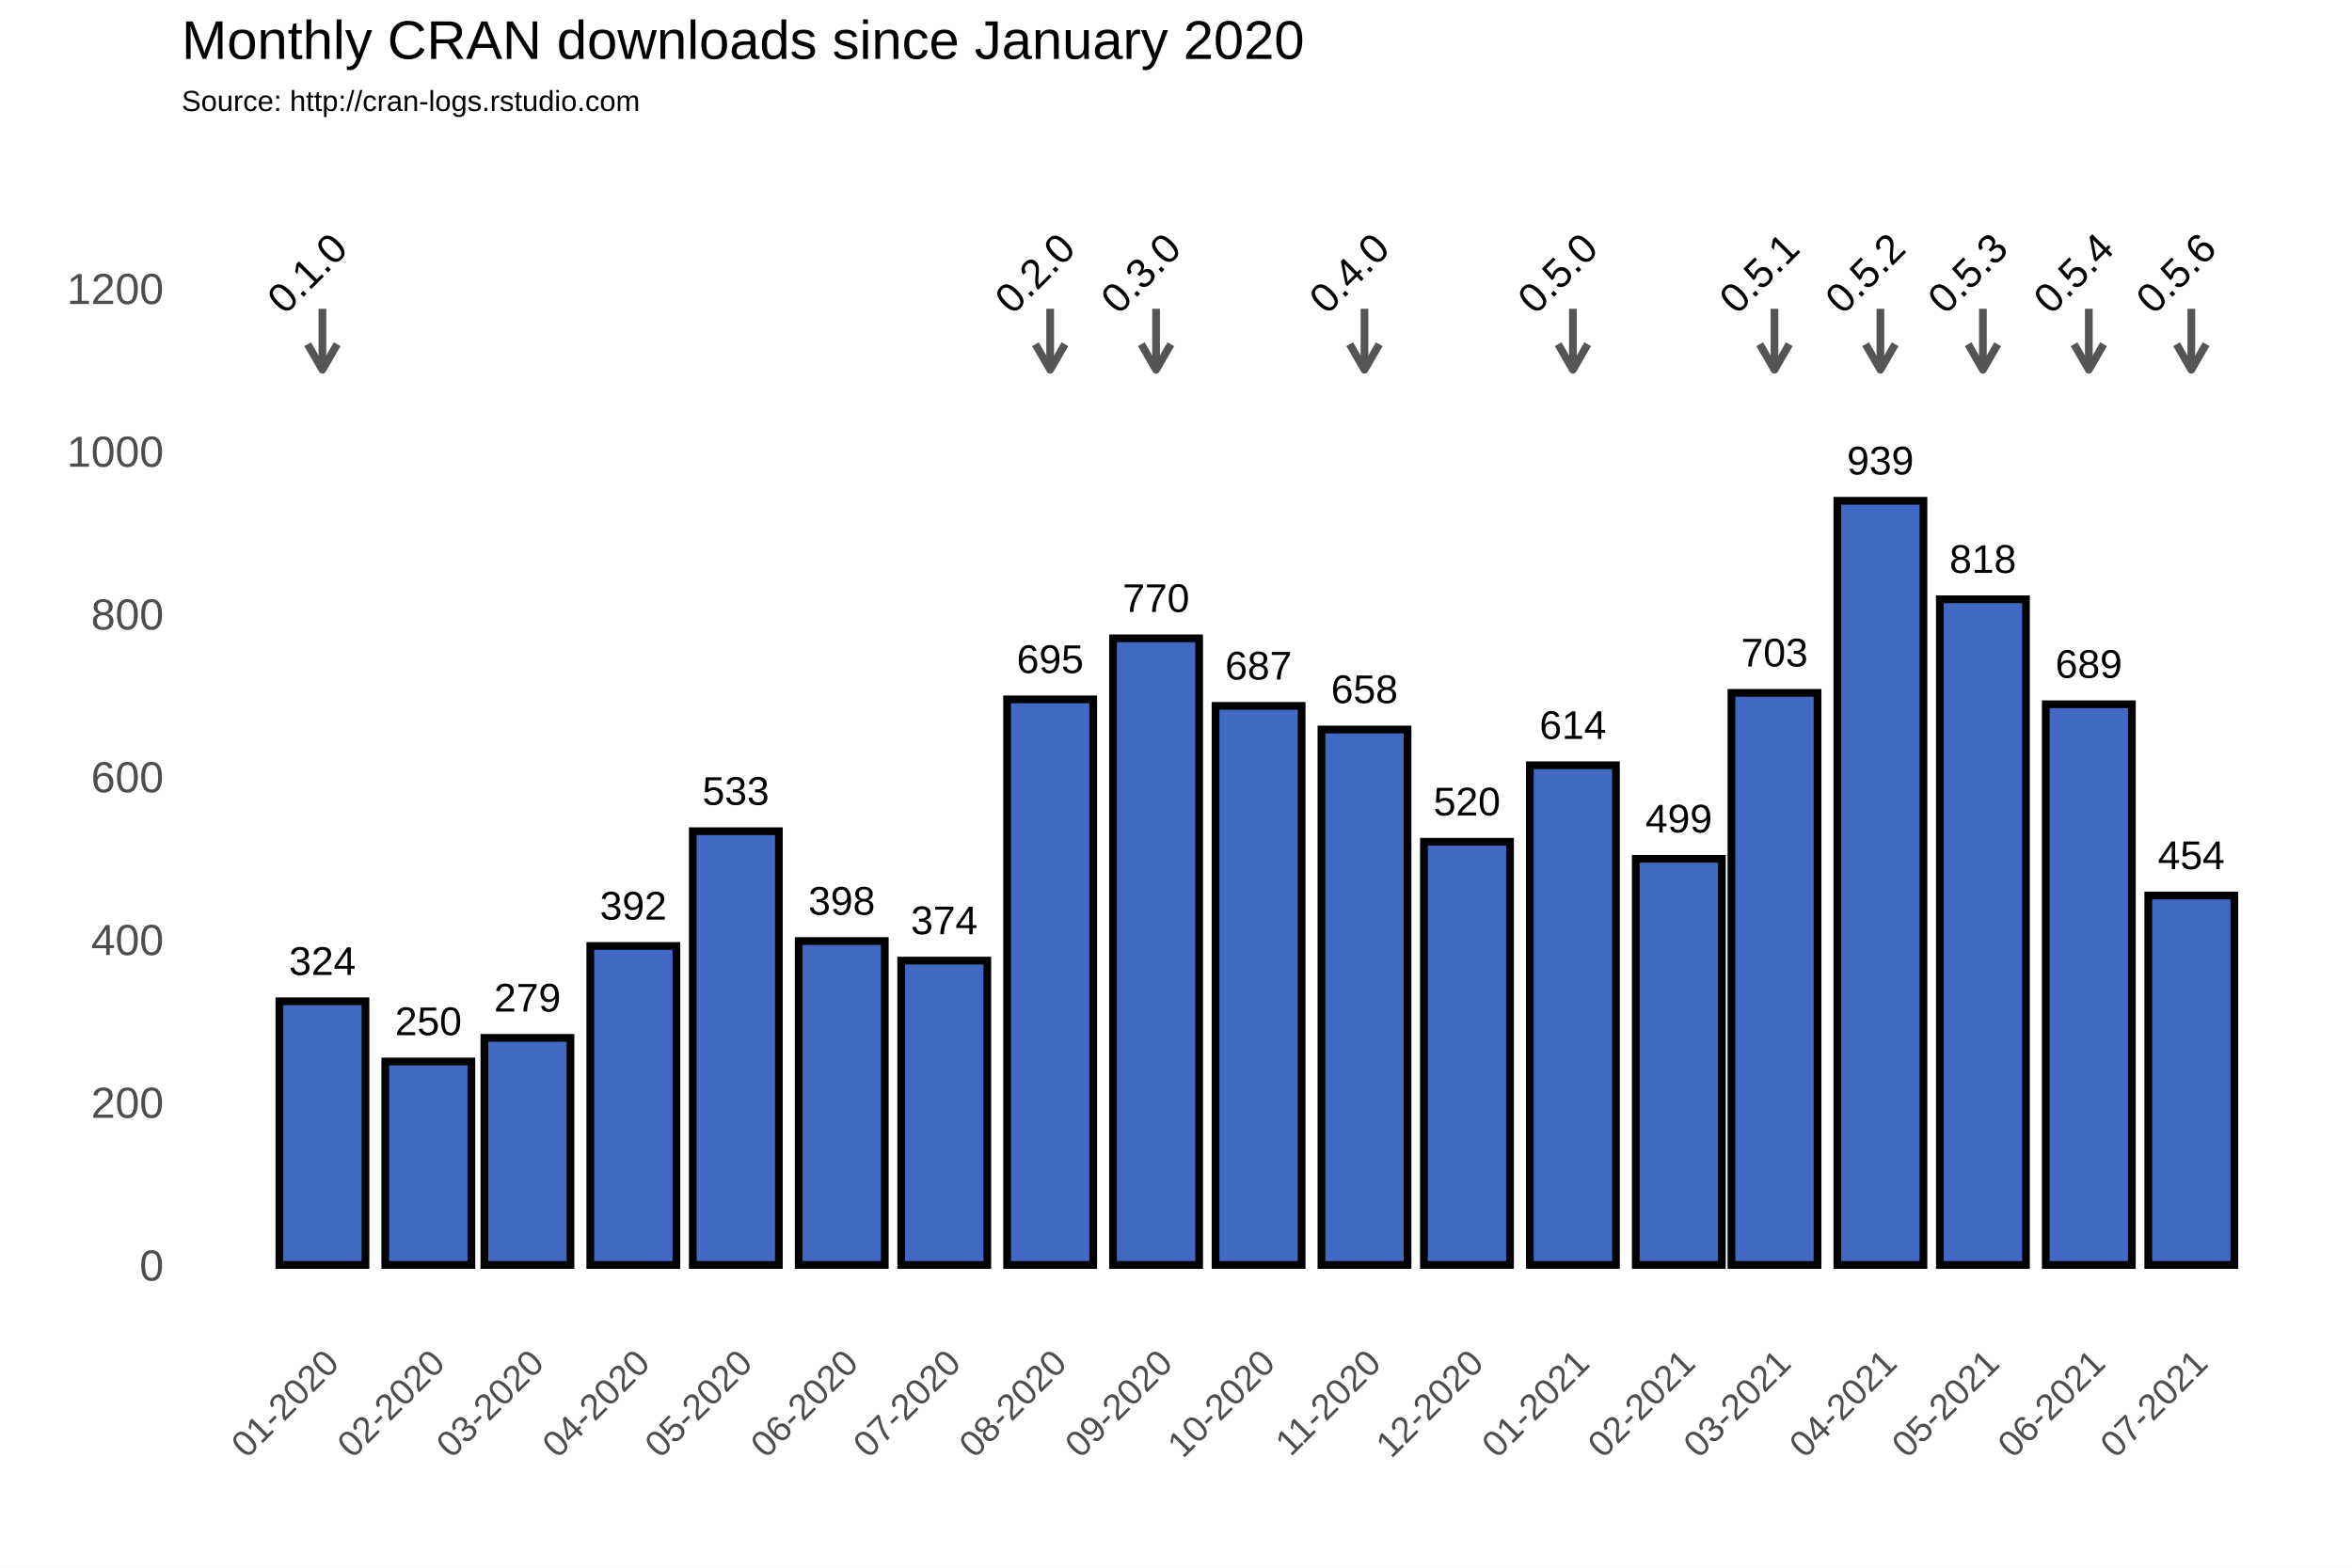
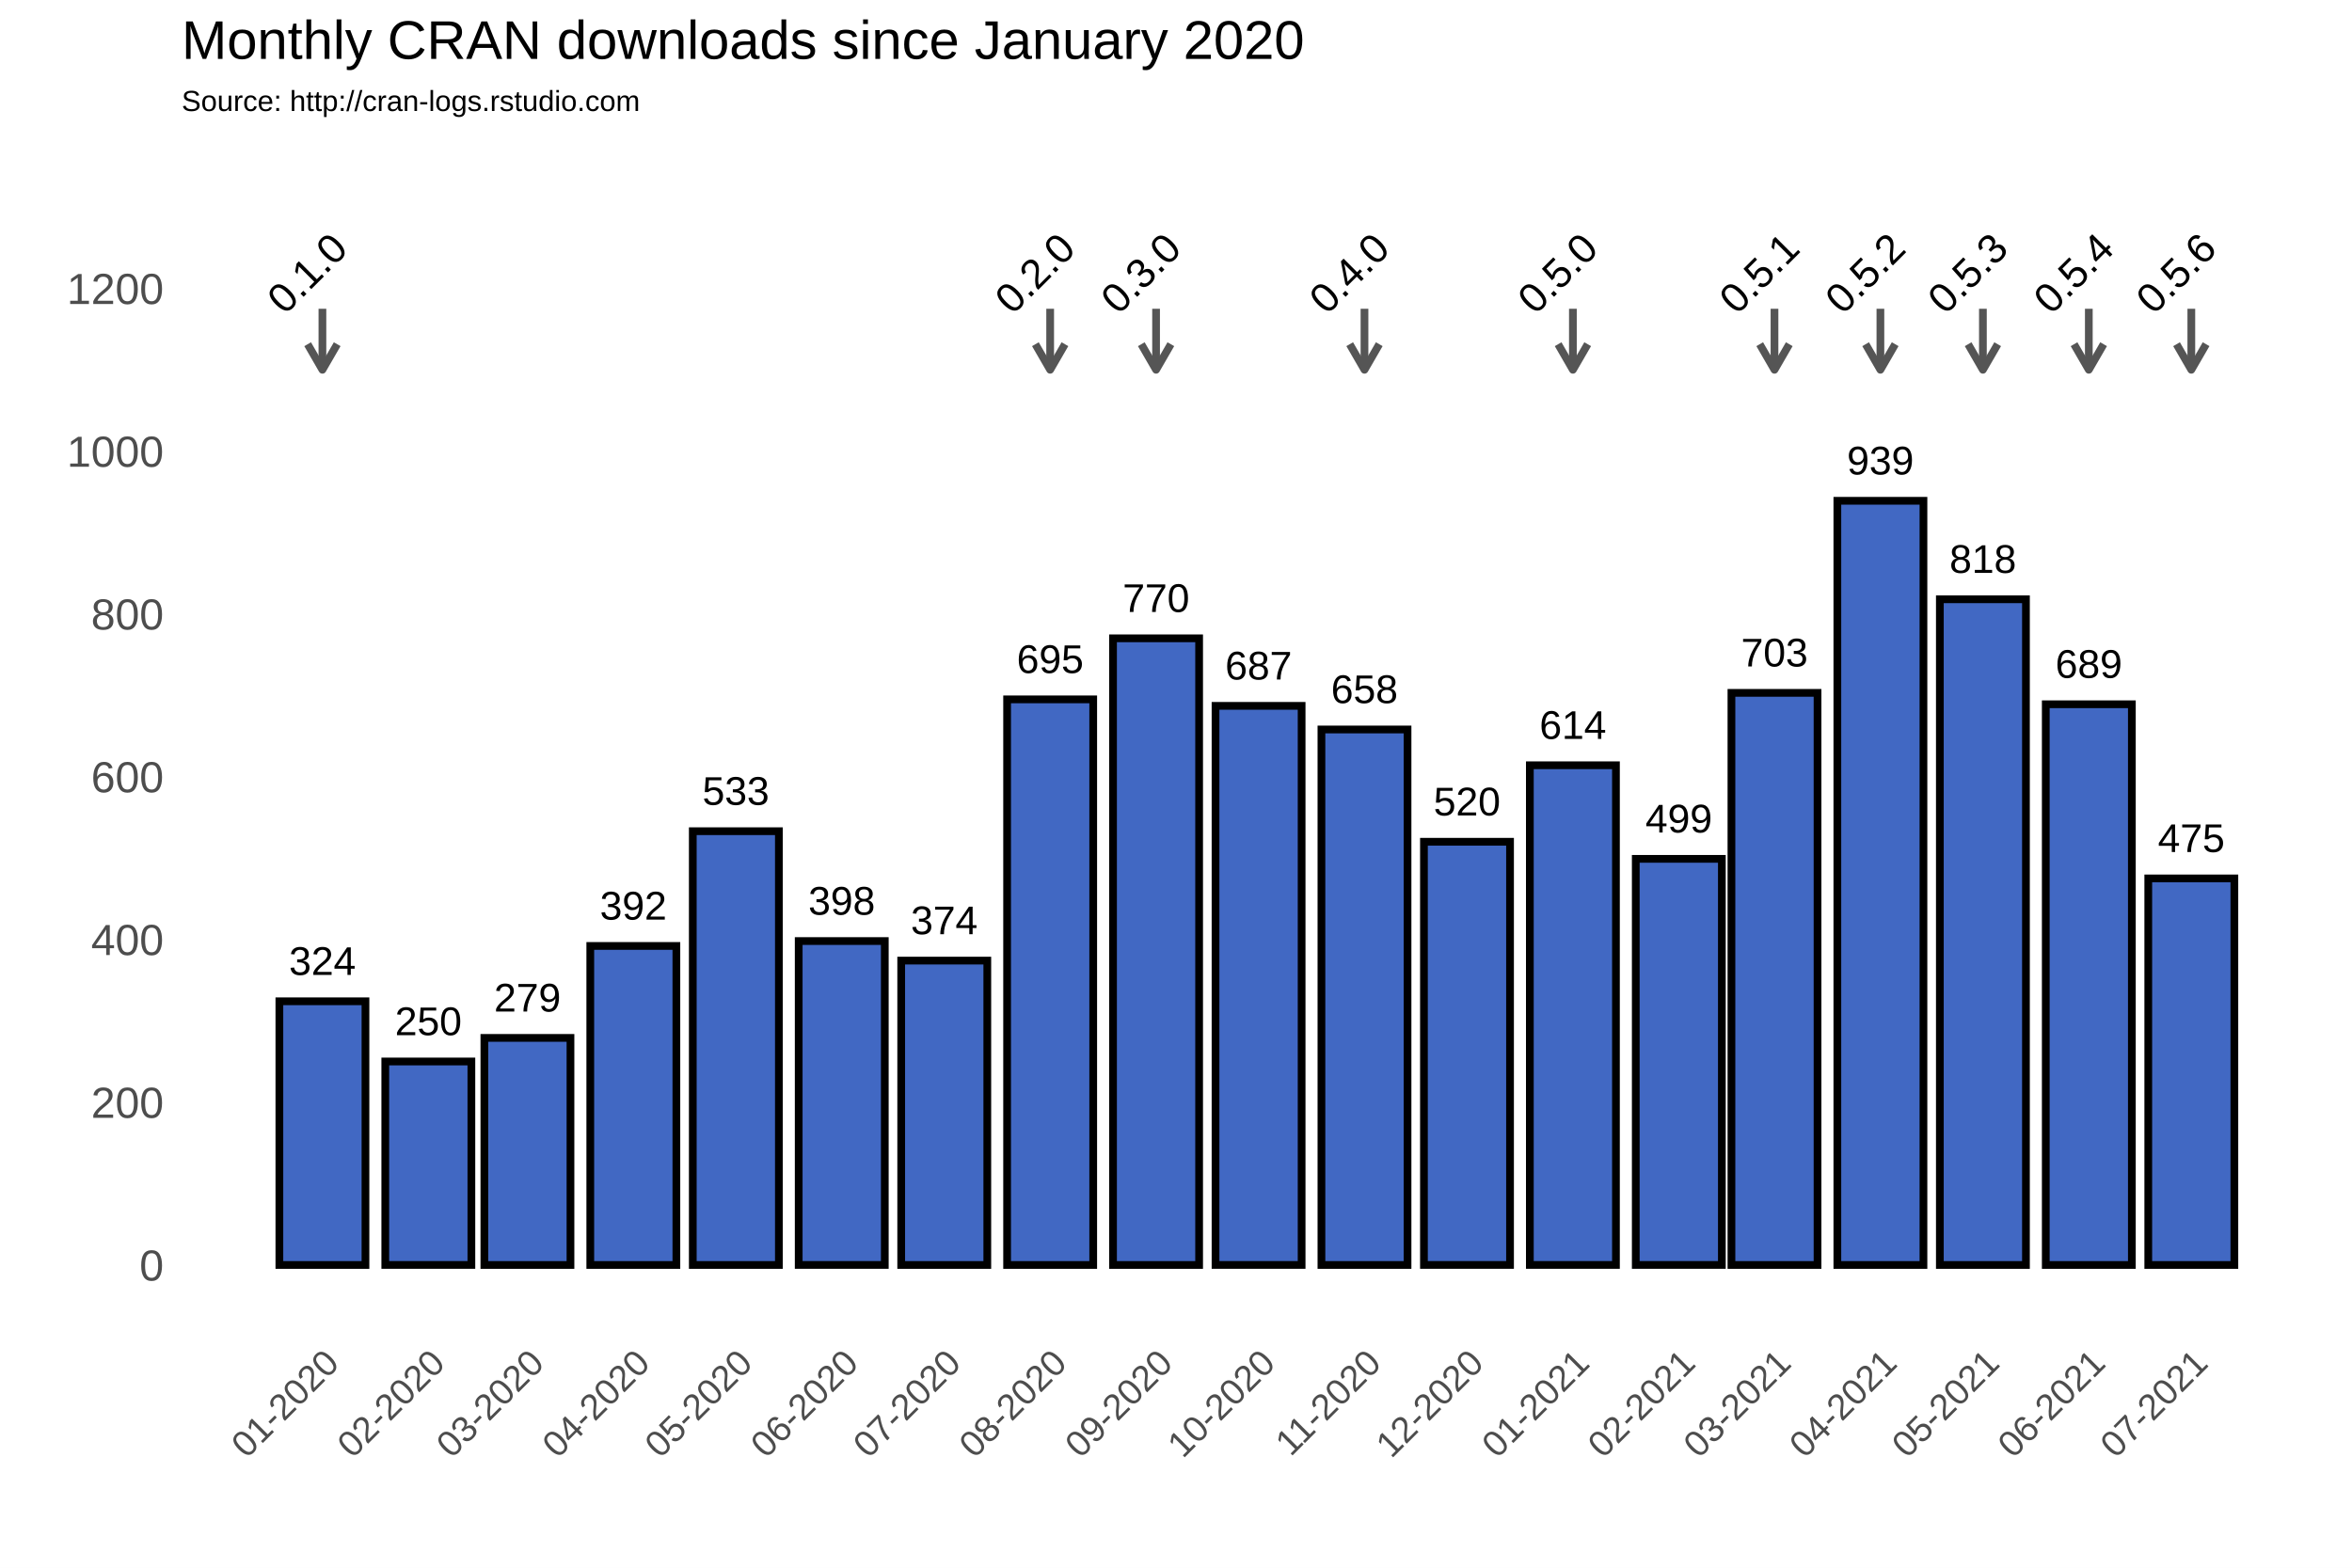
<svg xmlns="http://www.w3.org/2000/svg" class="svglite" width="648.00pt" height="432.00pt" viewBox="0 0 648.00 432.00">
  <defs>
    <style type="text/css">
    .svglite line, .svglite polyline, .svglite polygon, .svglite path, .svglite rect, .svglite circle {
      fill: none;
      stroke: #000000;
      stroke-linecap: round;
      stroke-linejoin: round;
      stroke-miterlimit: 10.00;
    }
  </style>
  </defs>
  <rect width="100%" height="100%" style="stroke: none; fill: #FFFFFF;" />
  <defs>
    <clipPath id="cpMC4wMHw2NDguMDB8MC4wMHw0MzIuMDA=">
      <rect x="0.00" y="0.00" width="648.00" height="432.00" />
    </clipPath>
  </defs>
  <g clip-path="url(#cpMC4wMHw2NDguMDB8MC4wMHw0MzIuMDA=)">
    <rect x="0.00" y="0.00" width="648.00" height="432.00" style="stroke-width: 1.07; stroke: #FFFFFF; fill: #FFFFFF;" />
  </g>
  <defs>
    <clipPath id="cpNTAuMDR8NjQyLjUyfDM3Ljc2fDM2My4zOA==">
      <rect x="50.04" y="37.76" width="592.48" height="325.62" />
    </clipPath>
  </defs>
  <g clip-path="url(#cpNTAuMDR8NjQyLjUyfDM3Ljc2fDM2My4zOA==)">
    <rect x="50.04" y="37.76" width="592.48" height="325.62" style="stroke-width: 1.07; stroke: none;" />
    <polyline points="50.04,326.15 642.52,326.15 " style="stroke-width: 0.53; stroke: #FFFFFF; stroke-linecap: butt;" />
    <polyline points="50.04,281.30 642.52,281.30 " style="stroke-width: 0.53; stroke: #FFFFFF; stroke-linecap: butt;" />
    <polyline points="50.04,236.45 642.52,236.45 " style="stroke-width: 0.53; stroke: #FFFFFF; stroke-linecap: butt;" />
    <polyline points="50.04,191.60 642.52,191.60 " style="stroke-width: 0.53; stroke: #FFFFFF; stroke-linecap: butt;" />
    <polyline points="50.04,146.75 642.52,146.75 " style="stroke-width: 0.53; stroke: #FFFFFF; stroke-linecap: butt;" />
    <polyline points="50.04,101.90 642.52,101.90 " style="stroke-width: 0.53; stroke: #FFFFFF; stroke-linecap: butt;" />
    <polyline points="50.04,57.04 642.52,57.04 " style="stroke-width: 0.53; stroke: #FFFFFF; stroke-linecap: butt;" />
    <polyline points="59.65,363.38 59.65,37.76 " style="stroke-width: 0.53; stroke: #FFFFFF; stroke-linecap: butt;" />
    <polyline points="74.24,363.38 74.24,37.76 " style="stroke-width: 0.53; stroke: #FFFFFF; stroke-linecap: butt;" />
    <polyline points="103.42,363.38 103.42,37.76 " style="stroke-width: 0.53; stroke: #FFFFFF; stroke-linecap: butt;" />
    <polyline points="131.66,363.38 131.66,37.76 " style="stroke-width: 0.53; stroke: #FFFFFF; stroke-linecap: butt;" />
    <polyline points="159.90,363.38 159.90,37.76 " style="stroke-width: 0.53; stroke: #FFFFFF; stroke-linecap: butt;" />
    <polyline points="188.61,363.38 188.61,37.76 " style="stroke-width: 0.53; stroke: #FFFFFF; stroke-linecap: butt;" />
    <polyline points="217.32,363.38 217.32,37.76 " style="stroke-width: 0.53; stroke: #FFFFFF; stroke-linecap: butt;" />
    <polyline points="246.03,363.38 246.03,37.76 " style="stroke-width: 0.53; stroke: #FFFFFF; stroke-linecap: butt;" />
    <polyline points="274.74,363.38 274.74,37.76 " style="stroke-width: 0.53; stroke: #FFFFFF; stroke-linecap: butt;" />
    <polyline points="303.92,363.38 303.92,37.76 " style="stroke-width: 0.53; stroke: #FFFFFF; stroke-linecap: butt;" />
    <polyline points="332.63,363.38 332.63,37.76 " style="stroke-width: 0.53; stroke: #FFFFFF; stroke-linecap: butt;" />
    <polyline points="361.34,363.38 361.34,37.76 " style="stroke-width: 0.53; stroke: #FFFFFF; stroke-linecap: butt;" />
    <polyline points="390.05,363.38 390.05,37.76 " style="stroke-width: 0.53; stroke: #FFFFFF; stroke-linecap: butt;" />
    <polyline points="418.76,363.38 418.76,37.76 " style="stroke-width: 0.53; stroke: #FFFFFF; stroke-linecap: butt;" />
    <polyline points="447.94,363.38 447.94,37.76 " style="stroke-width: 0.53; stroke: #FFFFFF; stroke-linecap: butt;" />
    <polyline points="475.71,363.38 475.71,37.76 " style="stroke-width: 0.53; stroke: #FFFFFF; stroke-linecap: butt;" />
    <polyline points="503.48,363.38 503.48,37.76 " style="stroke-width: 0.53; stroke: #FFFFFF; stroke-linecap: butt;" />
    <polyline points="532.19,363.38 532.19,37.76 " style="stroke-width: 0.53; stroke: #FFFFFF; stroke-linecap: butt;" />
    <polyline points="560.90,363.38 560.90,37.76 " style="stroke-width: 0.53; stroke: #FFFFFF; stroke-linecap: butt;" />
    <polyline points="589.61,363.38 589.61,37.76 " style="stroke-width: 0.53; stroke: #FFFFFF; stroke-linecap: butt;" />
    <polyline points="618.32,363.38 618.32,37.76 " style="stroke-width: 0.53; stroke: #FFFFFF; stroke-linecap: butt;" />
    <polyline points="632.91,363.38 632.91,37.76 " style="stroke-width: 0.53; stroke: #FFFFFF; stroke-linecap: butt;" />
    <polyline points="50.04,348.58 642.52,348.58 " style="stroke-width: 1.07; stroke: #FFFFFF; stroke-linecap: butt;" />
    <polyline points="50.04,303.73 642.52,303.73 " style="stroke-width: 1.07; stroke: #FFFFFF; stroke-linecap: butt;" />
    <polyline points="50.04,258.88 642.52,258.88 " style="stroke-width: 1.07; stroke: #FFFFFF; stroke-linecap: butt;" />
    <polyline points="50.04,214.02 642.52,214.02 " style="stroke-width: 1.07; stroke: #FFFFFF; stroke-linecap: butt;" />
    <polyline points="50.04,169.17 642.52,169.17 " style="stroke-width: 1.07; stroke: #FFFFFF; stroke-linecap: butt;" />
    <polyline points="50.04,124.32 642.52,124.32 " style="stroke-width: 1.07; stroke: #FFFFFF; stroke-linecap: butt;" />
    <polyline points="50.04,79.47 642.52,79.47 " style="stroke-width: 1.07; stroke: #FFFFFF; stroke-linecap: butt;" />
    <polyline points="88.83,363.38 88.83,37.76 " style="stroke-width: 1.07; stroke: #FFFFFF; stroke-linecap: butt;" />
    <polyline points="118.02,363.38 118.02,37.76 " style="stroke-width: 1.07; stroke: #FFFFFF; stroke-linecap: butt;" />
    <polyline points="145.31,363.38 145.31,37.76 " style="stroke-width: 1.07; stroke: #FFFFFF; stroke-linecap: butt;" />
    <polyline points="174.49,363.38 174.49,37.76 " style="stroke-width: 1.07; stroke: #FFFFFF; stroke-linecap: butt;" />
    <polyline points="202.73,363.38 202.73,37.76 " style="stroke-width: 1.07; stroke: #FFFFFF; stroke-linecap: butt;" />
    <polyline points="231.91,363.38 231.91,37.76 " style="stroke-width: 1.07; stroke: #FFFFFF; stroke-linecap: butt;" />
    <polyline points="260.15,363.38 260.15,37.76 " style="stroke-width: 1.07; stroke: #FFFFFF; stroke-linecap: butt;" />
    <polyline points="289.33,363.38 289.33,37.76 " style="stroke-width: 1.07; stroke: #FFFFFF; stroke-linecap: butt;" />
    <polyline points="318.51,363.38 318.51,37.76 " style="stroke-width: 1.07; stroke: #FFFFFF; stroke-linecap: butt;" />
    <polyline points="346.75,363.38 346.75,37.76 " style="stroke-width: 1.07; stroke: #FFFFFF; stroke-linecap: butt;" />
    <polyline points="375.93,363.38 375.93,37.76 " style="stroke-width: 1.07; stroke: #FFFFFF; stroke-linecap: butt;" />
    <polyline points="404.17,363.38 404.17,37.76 " style="stroke-width: 1.07; stroke: #FFFFFF; stroke-linecap: butt;" />
    <polyline points="433.35,363.38 433.35,37.76 " style="stroke-width: 1.07; stroke: #FFFFFF; stroke-linecap: butt;" />
    <polyline points="462.53,363.38 462.53,37.76 " style="stroke-width: 1.07; stroke: #FFFFFF; stroke-linecap: butt;" />
    <polyline points="488.89,363.38 488.89,37.76 " style="stroke-width: 1.07; stroke: #FFFFFF; stroke-linecap: butt;" />
    <polyline points="518.07,363.38 518.07,37.76 " style="stroke-width: 1.07; stroke: #FFFFFF; stroke-linecap: butt;" />
    <polyline points="546.31,363.38 546.31,37.76 " style="stroke-width: 1.07; stroke: #FFFFFF; stroke-linecap: butt;" />
    <polyline points="575.49,363.38 575.49,37.76 " style="stroke-width: 1.07; stroke: #FFFFFF; stroke-linecap: butt;" />
    <polyline points="603.73,363.38 603.73,37.76 " style="stroke-width: 1.07; stroke: #FFFFFF; stroke-linecap: butt;" />
    <rect x="76.97" y="275.92" width="23.72" height="72.66" style="stroke-width: 2.13; stroke-linecap: square; stroke-linejoin: miter; fill: #4168C3;" />
    <rect x="106.15" y="292.51" width="23.72" height="56.06" style="stroke-width: 2.13; stroke-linecap: square; stroke-linejoin: miter; fill: #4168C3;" />
    <rect x="133.45" y="286.01" width="23.72" height="62.57" style="stroke-width: 2.13; stroke-linecap: square; stroke-linejoin: miter; fill: #4168C3;" />
    <rect x="162.63" y="260.67" width="23.72" height="87.91" style="stroke-width: 2.13; stroke-linecap: square; stroke-linejoin: miter; fill: #4168C3;" />
    <rect x="190.87" y="229.05" width="23.72" height="119.53" style="stroke-width: 2.13; stroke-linecap: square; stroke-linejoin: miter; fill: #4168C3;" />
    <rect x="220.05" y="259.32" width="23.72" height="89.25" style="stroke-width: 2.13; stroke-linecap: square; stroke-linejoin: miter; fill: #4168C3;" />
    <rect x="248.29" y="264.71" width="23.72" height="83.87" style="stroke-width: 2.13; stroke-linecap: square; stroke-linejoin: miter; fill: #4168C3;" />
    <rect x="277.47" y="192.72" width="23.72" height="155.86" style="stroke-width: 2.13; stroke-linecap: square; stroke-linejoin: miter; fill: #4168C3;" />
    <rect x="306.65" y="175.90" width="23.72" height="172.68" style="stroke-width: 2.13; stroke-linecap: square; stroke-linejoin: miter; fill: #4168C3;" />
    <rect x="334.89" y="194.51" width="23.72" height="154.06" style="stroke-width: 2.13; stroke-linecap: square; stroke-linejoin: miter; fill: #4168C3;" />
    <rect x="364.07" y="201.02" width="23.72" height="147.56" style="stroke-width: 2.13; stroke-linecap: square; stroke-linejoin: miter; fill: #4168C3;" />
    <rect x="392.31" y="231.96" width="23.72" height="116.61" style="stroke-width: 2.13; stroke-linecap: square; stroke-linejoin: miter; fill: #4168C3;" />
    <rect x="421.49" y="210.88" width="23.72" height="137.69" style="stroke-width: 2.13; stroke-linecap: square; stroke-linejoin: miter; fill: #4168C3;" />
    <rect x="450.67" y="236.67" width="23.72" height="111.90" style="stroke-width: 2.13; stroke-linecap: square; stroke-linejoin: miter; fill: #4168C3;" />
    <rect x="477.03" y="190.93" width="23.72" height="157.65" style="stroke-width: 2.13; stroke-linecap: square; stroke-linejoin: miter; fill: #4168C3;" />
    <rect x="506.21" y="138.00" width="23.72" height="210.58" style="stroke-width: 2.13; stroke-linecap: square; stroke-linejoin: miter; fill: #4168C3;" />
    <rect x="534.45" y="165.14" width="23.72" height="183.44" style="stroke-width: 2.13; stroke-linecap: square; stroke-linejoin: miter; fill: #4168C3;" />
    <rect x="563.63" y="194.07" width="23.72" height="154.51" style="stroke-width: 2.13; stroke-linecap: square; stroke-linejoin: miter; fill: #4168C3;" />
-     <rect x="591.87" y="246.77" width="23.72" height="101.81" style="stroke-width: 2.13; stroke-linecap: square; stroke-linejoin: miter; fill: #4168C3;" />
+     <rect x="591.87" y="242.06" width="23.72" height="106.52" style="stroke-width: 2.13; stroke-linecap: square; stroke-linejoin: miter; fill: #4168C3;" />
    <text x="88.83" y="268.66" text-anchor="middle" style="font-size: 11.04px; font-family: Arial;" textLength="18.40px" lengthAdjust="spacingAndGlyphs">324</text>
    <text x="118.02" y="285.25" text-anchor="middle" style="font-size: 11.04px; font-family: Arial;" textLength="18.40px" lengthAdjust="spacingAndGlyphs">250</text>
    <text x="145.31" y="278.75" text-anchor="middle" style="font-size: 11.04px; font-family: Arial;" textLength="18.40px" lengthAdjust="spacingAndGlyphs">279</text>
    <text x="174.49" y="253.41" text-anchor="middle" style="font-size: 11.04px; font-family: Arial;" textLength="18.40px" lengthAdjust="spacingAndGlyphs">392</text>
    <text x="202.73" y="221.79" text-anchor="middle" style="font-size: 11.04px; font-family: Arial;" textLength="18.40px" lengthAdjust="spacingAndGlyphs">533</text>
    <text x="231.91" y="252.06" text-anchor="middle" style="font-size: 11.04px; font-family: Arial;" textLength="18.40px" lengthAdjust="spacingAndGlyphs">398</text>
    <text x="260.15" y="257.44" text-anchor="middle" style="font-size: 11.04px; font-family: Arial;" textLength="18.40px" lengthAdjust="spacingAndGlyphs">374</text>
    <text x="289.33" y="185.46" text-anchor="middle" style="font-size: 11.04px; font-family: Arial;" textLength="18.40px" lengthAdjust="spacingAndGlyphs">695</text>
    <text x="318.51" y="168.64" text-anchor="middle" style="font-size: 11.04px; font-family: Arial;" textLength="18.40px" lengthAdjust="spacingAndGlyphs">770</text>
    <text x="346.75" y="187.25" text-anchor="middle" style="font-size: 11.04px; font-family: Arial;" textLength="18.40px" lengthAdjust="spacingAndGlyphs">687</text>
    <text x="375.93" y="193.75" text-anchor="middle" style="font-size: 11.04px; font-family: Arial;" textLength="18.40px" lengthAdjust="spacingAndGlyphs">658</text>
    <text x="404.17" y="224.70" text-anchor="middle" style="font-size: 11.04px; font-family: Arial;" textLength="18.40px" lengthAdjust="spacingAndGlyphs">520</text>
    <text x="433.35" y="203.62" text-anchor="middle" style="font-size: 11.04px; font-family: Arial;" textLength="18.40px" lengthAdjust="spacingAndGlyphs">614</text>
    <text x="462.53" y="229.41" text-anchor="middle" style="font-size: 11.04px; font-family: Arial;" textLength="18.40px" lengthAdjust="spacingAndGlyphs">499</text>
    <text x="488.89" y="183.66" text-anchor="middle" style="font-size: 11.04px; font-family: Arial;" textLength="18.40px" lengthAdjust="spacingAndGlyphs">703</text>
    <text x="518.07" y="130.74" text-anchor="middle" style="font-size: 11.04px; font-family: Arial;" textLength="18.40px" lengthAdjust="spacingAndGlyphs">939</text>
    <text x="546.31" y="157.87" text-anchor="middle" style="font-size: 11.04px; font-family: Arial;" textLength="18.40px" lengthAdjust="spacingAndGlyphs">818</text>
    <text x="575.49" y="186.80" text-anchor="middle" style="font-size: 11.04px; font-family: Arial;" textLength="18.40px" lengthAdjust="spacingAndGlyphs">689</text>
-     <text x="603.73" y="239.50" text-anchor="middle" style="font-size: 11.04px; font-family: Arial;" textLength="18.40px" lengthAdjust="spacingAndGlyphs">454</text>
+     <text x="603.73" y="234.79" text-anchor="middle" style="font-size: 11.04px; font-family: Arial;" textLength="18.40px" lengthAdjust="spacingAndGlyphs">475</text>
    <line x1="88.83" y1="85.08" x2="88.83" y2="101.90" style="stroke-width: 2.13; stroke: #555555; stroke-linecap: butt;" />
    <polyline points="84.76,94.85 88.83,101.90 92.90,94.85 " style="stroke-width: 2.13; stroke: #555555; stroke-linecap: butt;" />
    <line x1="289.33" y1="85.08" x2="289.33" y2="101.90" style="stroke-width: 2.13; stroke: #555555; stroke-linecap: butt;" />
    <polyline points="285.26,94.85 289.33,101.90 293.40,94.85 " style="stroke-width: 2.13; stroke: #555555; stroke-linecap: butt;" />
    <line x1="318.51" y1="85.08" x2="318.51" y2="101.90" style="stroke-width: 2.13; stroke: #555555; stroke-linecap: butt;" />
    <polyline points="314.44,94.85 318.51,101.90 322.58,94.85 " style="stroke-width: 2.13; stroke: #555555; stroke-linecap: butt;" />
    <line x1="375.93" y1="85.08" x2="375.93" y2="101.90" style="stroke-width: 2.13; stroke: #555555; stroke-linecap: butt;" />
    <polyline points="371.86,94.85 375.93,101.90 380.00,94.85 " style="stroke-width: 2.13; stroke: #555555; stroke-linecap: butt;" />
    <line x1="433.35" y1="85.08" x2="433.35" y2="101.90" style="stroke-width: 2.13; stroke: #555555; stroke-linecap: butt;" />
    <polyline points="429.28,94.85 433.35,101.90 437.42,94.85 " style="stroke-width: 2.13; stroke: #555555; stroke-linecap: butt;" />
    <line x1="488.89" y1="85.08" x2="488.89" y2="101.90" style="stroke-width: 2.13; stroke: #555555; stroke-linecap: butt;" />
    <polyline points="484.82,94.85 488.89,101.90 492.96,94.85 " style="stroke-width: 2.13; stroke: #555555; stroke-linecap: butt;" />
    <line x1="518.07" y1="85.08" x2="518.07" y2="101.90" style="stroke-width: 2.13; stroke: #555555; stroke-linecap: butt;" />
    <polyline points="514.00,94.85 518.07,101.90 522.14,94.85 " style="stroke-width: 2.13; stroke: #555555; stroke-linecap: butt;" />
    <line x1="546.31" y1="85.08" x2="546.31" y2="101.90" style="stroke-width: 2.13; stroke: #555555; stroke-linecap: butt;" />
    <polyline points="542.24,94.85 546.31,101.90 550.38,94.85 " style="stroke-width: 2.13; stroke: #555555; stroke-linecap: butt;" />
    <line x1="575.49" y1="85.08" x2="575.49" y2="101.90" style="stroke-width: 2.13; stroke: #555555; stroke-linecap: butt;" />
    <polyline points="571.42,94.85 575.49,101.90 579.56,94.85 " style="stroke-width: 2.13; stroke: #555555; stroke-linecap: butt;" />
    <line x1="603.73" y1="85.08" x2="603.73" y2="101.90" style="stroke-width: 2.13; stroke: #555555; stroke-linecap: butt;" />
    <polyline points="599.66,94.85 603.73,101.90 607.80,94.85 " style="stroke-width: 2.13; stroke: #555555; stroke-linecap: butt;" />
    <text transform="translate(87.40,78.03) rotate(-45)" text-anchor="middle" style="font-size: 11.38px; font-family: Arial;" textLength="25.31px" lengthAdjust="spacingAndGlyphs">0.1.0</text>
    <text transform="translate(287.89,78.03) rotate(-45)" text-anchor="middle" style="font-size: 11.38px; font-family: Arial;" textLength="25.31px" lengthAdjust="spacingAndGlyphs">0.2.0</text>
    <text transform="translate(317.07,78.03) rotate(-45)" text-anchor="middle" style="font-size: 11.38px; font-family: Arial;" textLength="25.31px" lengthAdjust="spacingAndGlyphs">0.3.0</text>
    <text transform="translate(374.49,78.03) rotate(-45)" text-anchor="middle" style="font-size: 11.38px; font-family: Arial;" textLength="25.31px" lengthAdjust="spacingAndGlyphs">0.4.0</text>
    <text transform="translate(431.91,78.03) rotate(-45)" text-anchor="middle" style="font-size: 11.38px; font-family: Arial;" textLength="25.31px" lengthAdjust="spacingAndGlyphs">0.5.0</text>
    <text transform="translate(487.45,78.03) rotate(-45)" text-anchor="middle" style="font-size: 11.38px; font-family: Arial;" textLength="25.31px" lengthAdjust="spacingAndGlyphs">0.5.1</text>
    <text transform="translate(516.63,78.03) rotate(-45)" text-anchor="middle" style="font-size: 11.38px; font-family: Arial;" textLength="25.31px" lengthAdjust="spacingAndGlyphs">0.5.2</text>
    <text transform="translate(544.87,78.03) rotate(-45)" text-anchor="middle" style="font-size: 11.38px; font-family: Arial;" textLength="25.31px" lengthAdjust="spacingAndGlyphs">0.5.3</text>
    <text transform="translate(574.05,78.03) rotate(-45)" text-anchor="middle" style="font-size: 11.38px; font-family: Arial;" textLength="25.31px" lengthAdjust="spacingAndGlyphs">0.5.4</text>
    <text transform="translate(602.29,78.03) rotate(-45)" text-anchor="middle" style="font-size: 11.38px; font-family: Arial;" textLength="25.31px" lengthAdjust="spacingAndGlyphs">0.5.6</text>
  </g>
  <g clip-path="url(#cpMC4wMHw2NDguMDB8MC4wMHw0MzIuMDA=)">
    <text x="45.11" y="352.88" text-anchor="end" style="font-size: 12.00px; fill: #4D4D4D; font-family: Arial;" textLength="6.67px" lengthAdjust="spacingAndGlyphs">0</text>
    <text x="45.11" y="308.03" text-anchor="end" style="font-size: 12.00px; fill: #4D4D4D; font-family: Arial;" textLength="20.02px" lengthAdjust="spacingAndGlyphs">200</text>
    <text x="45.11" y="263.17" text-anchor="end" style="font-size: 12.00px; fill: #4D4D4D; font-family: Arial;" textLength="20.02px" lengthAdjust="spacingAndGlyphs">400</text>
    <text x="45.11" y="218.32" text-anchor="end" style="font-size: 12.00px; fill: #4D4D4D; font-family: Arial;" textLength="20.02px" lengthAdjust="spacingAndGlyphs">600</text>
    <text x="45.11" y="173.47" text-anchor="end" style="font-size: 12.00px; fill: #4D4D4D; font-family: Arial;" textLength="20.02px" lengthAdjust="spacingAndGlyphs">800</text>
    <text x="45.11" y="128.62" text-anchor="end" style="font-size: 12.00px; fill: #4D4D4D; font-family: Arial;" textLength="26.70px" lengthAdjust="spacingAndGlyphs">1000</text>
    <text x="45.11" y="83.77" text-anchor="end" style="font-size: 12.00px; fill: #4D4D4D; font-family: Arial;" textLength="26.70px" lengthAdjust="spacingAndGlyphs">1200</text>
    <text transform="translate(93.90,376.17) rotate(-45)" text-anchor="end" style="font-size: 10.00px; fill: #4D4D4D; font-family: Arial;" textLength="36.73px" lengthAdjust="spacingAndGlyphs">01-2020</text>
    <text transform="translate(123.08,376.17) rotate(-45)" text-anchor="end" style="font-size: 10.00px; fill: #4D4D4D; font-family: Arial;" textLength="36.73px" lengthAdjust="spacingAndGlyphs">02-2020</text>
    <text transform="translate(150.38,376.17) rotate(-45)" text-anchor="end" style="font-size: 10.00px; fill: #4D4D4D; font-family: Arial;" textLength="36.73px" lengthAdjust="spacingAndGlyphs">03-2020</text>
    <text transform="translate(179.56,376.17) rotate(-45)" text-anchor="end" style="font-size: 10.00px; fill: #4D4D4D; font-family: Arial;" textLength="36.73px" lengthAdjust="spacingAndGlyphs">04-2020</text>
    <text transform="translate(207.80,376.17) rotate(-45)" text-anchor="end" style="font-size: 10.00px; fill: #4D4D4D; font-family: Arial;" textLength="36.73px" lengthAdjust="spacingAndGlyphs">05-2020</text>
    <text transform="translate(236.98,376.17) rotate(-45)" text-anchor="end" style="font-size: 10.00px; fill: #4D4D4D; font-family: Arial;" textLength="36.73px" lengthAdjust="spacingAndGlyphs">06-2020</text>
    <text transform="translate(265.22,376.17) rotate(-45)" text-anchor="end" style="font-size: 10.00px; fill: #4D4D4D; font-family: Arial;" textLength="36.73px" lengthAdjust="spacingAndGlyphs">07-2020</text>
    <text transform="translate(294.40,376.17) rotate(-45)" text-anchor="end" style="font-size: 10.00px; fill: #4D4D4D; font-family: Arial;" textLength="36.73px" lengthAdjust="spacingAndGlyphs">08-2020</text>
    <text transform="translate(323.58,376.17) rotate(-45)" text-anchor="end" style="font-size: 10.00px; fill: #4D4D4D; font-family: Arial;" textLength="36.73px" lengthAdjust="spacingAndGlyphs">09-2020</text>
    <text transform="translate(351.82,376.17) rotate(-45)" text-anchor="end" style="font-size: 10.00px; fill: #4D4D4D; font-family: Arial;" textLength="36.73px" lengthAdjust="spacingAndGlyphs">10-2020</text>
    <text transform="translate(381.00,376.17) rotate(-45)" text-anchor="end" style="font-size: 10.00px; fill: #4D4D4D; font-family: Arial;" textLength="35.99px" lengthAdjust="spacingAndGlyphs">11-2020</text>
    <text transform="translate(409.24,376.17) rotate(-45)" text-anchor="end" style="font-size: 10.00px; fill: #4D4D4D; font-family: Arial;" textLength="36.73px" lengthAdjust="spacingAndGlyphs">12-2020</text>
    <text transform="translate(438.42,376.17) rotate(-45)" text-anchor="end" style="font-size: 10.00px; fill: #4D4D4D; font-family: Arial;" textLength="36.73px" lengthAdjust="spacingAndGlyphs">01-2021</text>
    <text transform="translate(467.60,376.17) rotate(-45)" text-anchor="end" style="font-size: 10.00px; fill: #4D4D4D; font-family: Arial;" textLength="36.73px" lengthAdjust="spacingAndGlyphs">02-2021</text>
    <text transform="translate(493.96,376.17) rotate(-45)" text-anchor="end" style="font-size: 10.00px; fill: #4D4D4D; font-family: Arial;" textLength="36.73px" lengthAdjust="spacingAndGlyphs">03-2021</text>
    <text transform="translate(523.14,376.17) rotate(-45)" text-anchor="end" style="font-size: 10.00px; fill: #4D4D4D; font-family: Arial;" textLength="36.73px" lengthAdjust="spacingAndGlyphs">04-2021</text>
    <text transform="translate(551.38,376.17) rotate(-45)" text-anchor="end" style="font-size: 10.00px; fill: #4D4D4D; font-family: Arial;" textLength="36.73px" lengthAdjust="spacingAndGlyphs">05-2021</text>
    <text transform="translate(580.56,376.17) rotate(-45)" text-anchor="end" style="font-size: 10.00px; fill: #4D4D4D; font-family: Arial;" textLength="36.73px" lengthAdjust="spacingAndGlyphs">06-2021</text>
    <text transform="translate(608.80,376.17) rotate(-45)" text-anchor="end" style="font-size: 10.00px; fill: #4D4D4D; font-family: Arial;" textLength="36.73px" lengthAdjust="spacingAndGlyphs">07-2021</text>
    <text x="50.04" y="30.59" style="font-size: 8.00px; font-family: Arial;" textLength="126.32px" lengthAdjust="spacingAndGlyphs">Source: http://cran-logs.rstudio.com</text>
    <text x="50.04" y="16.22" style="font-size: 15.00px; font-family: Arial;" textLength="309.25px" lengthAdjust="spacingAndGlyphs">Monthly CRAN downloads since January 2020</text>
  </g>
</svg>
